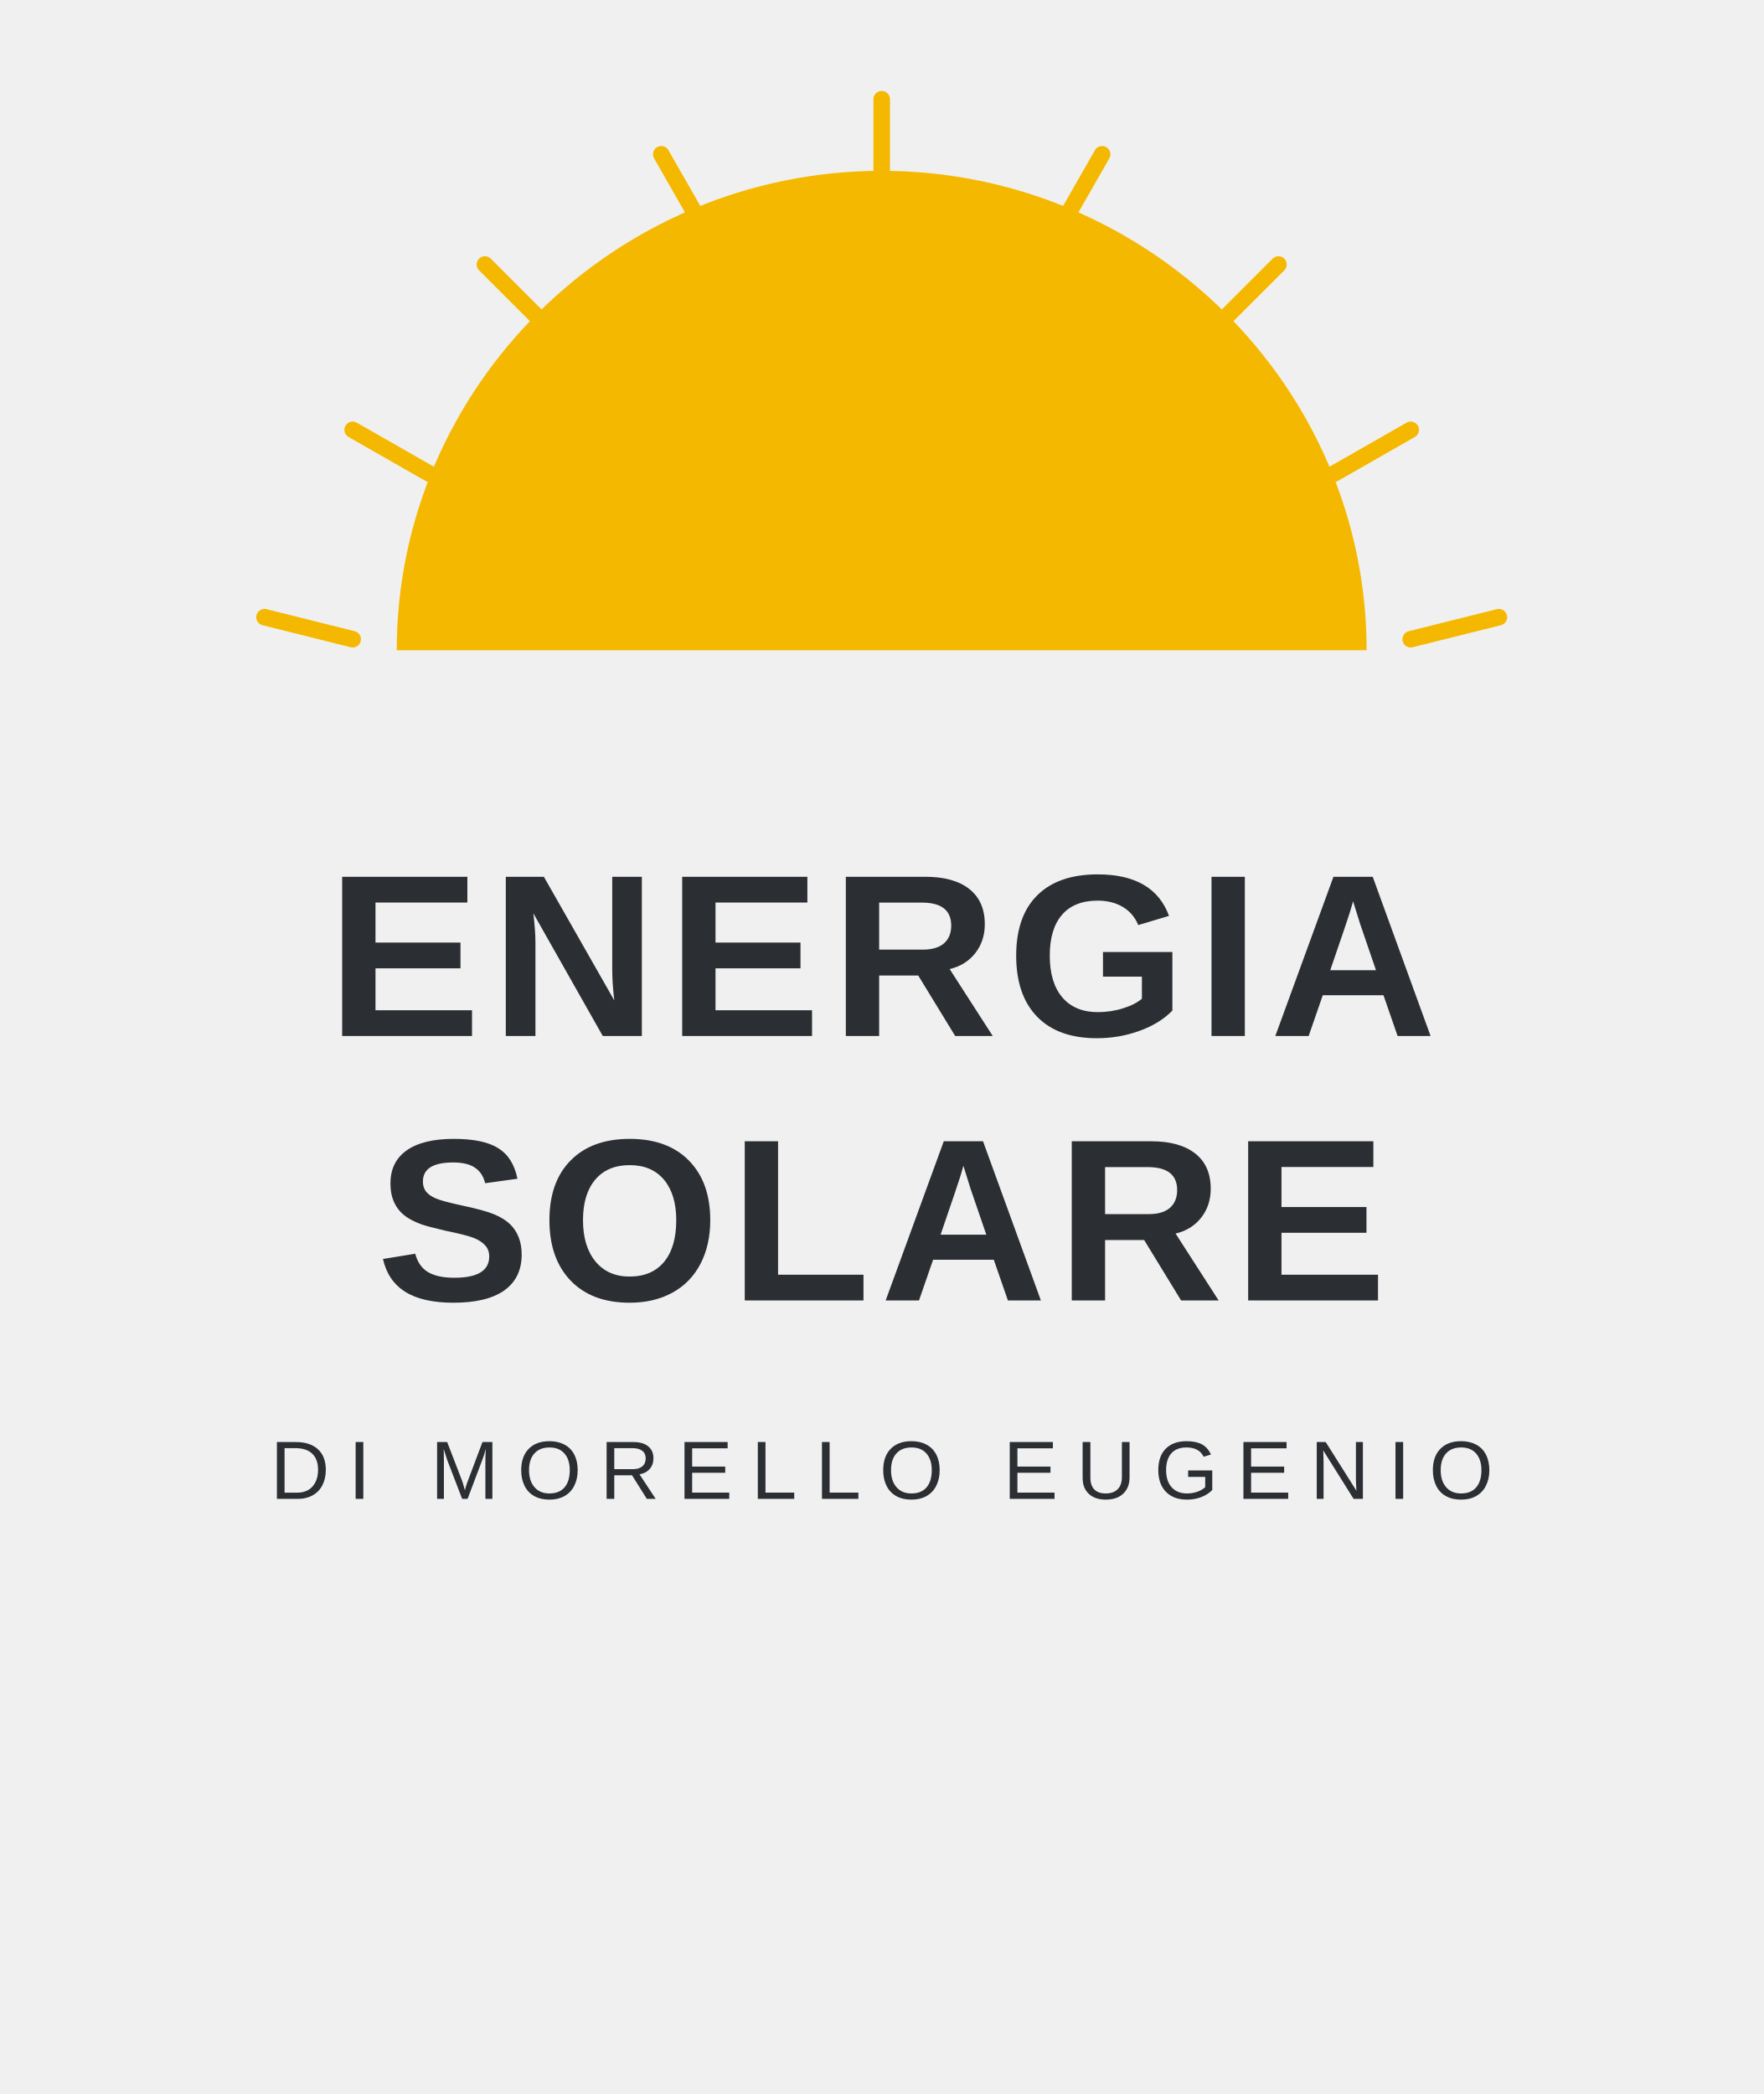
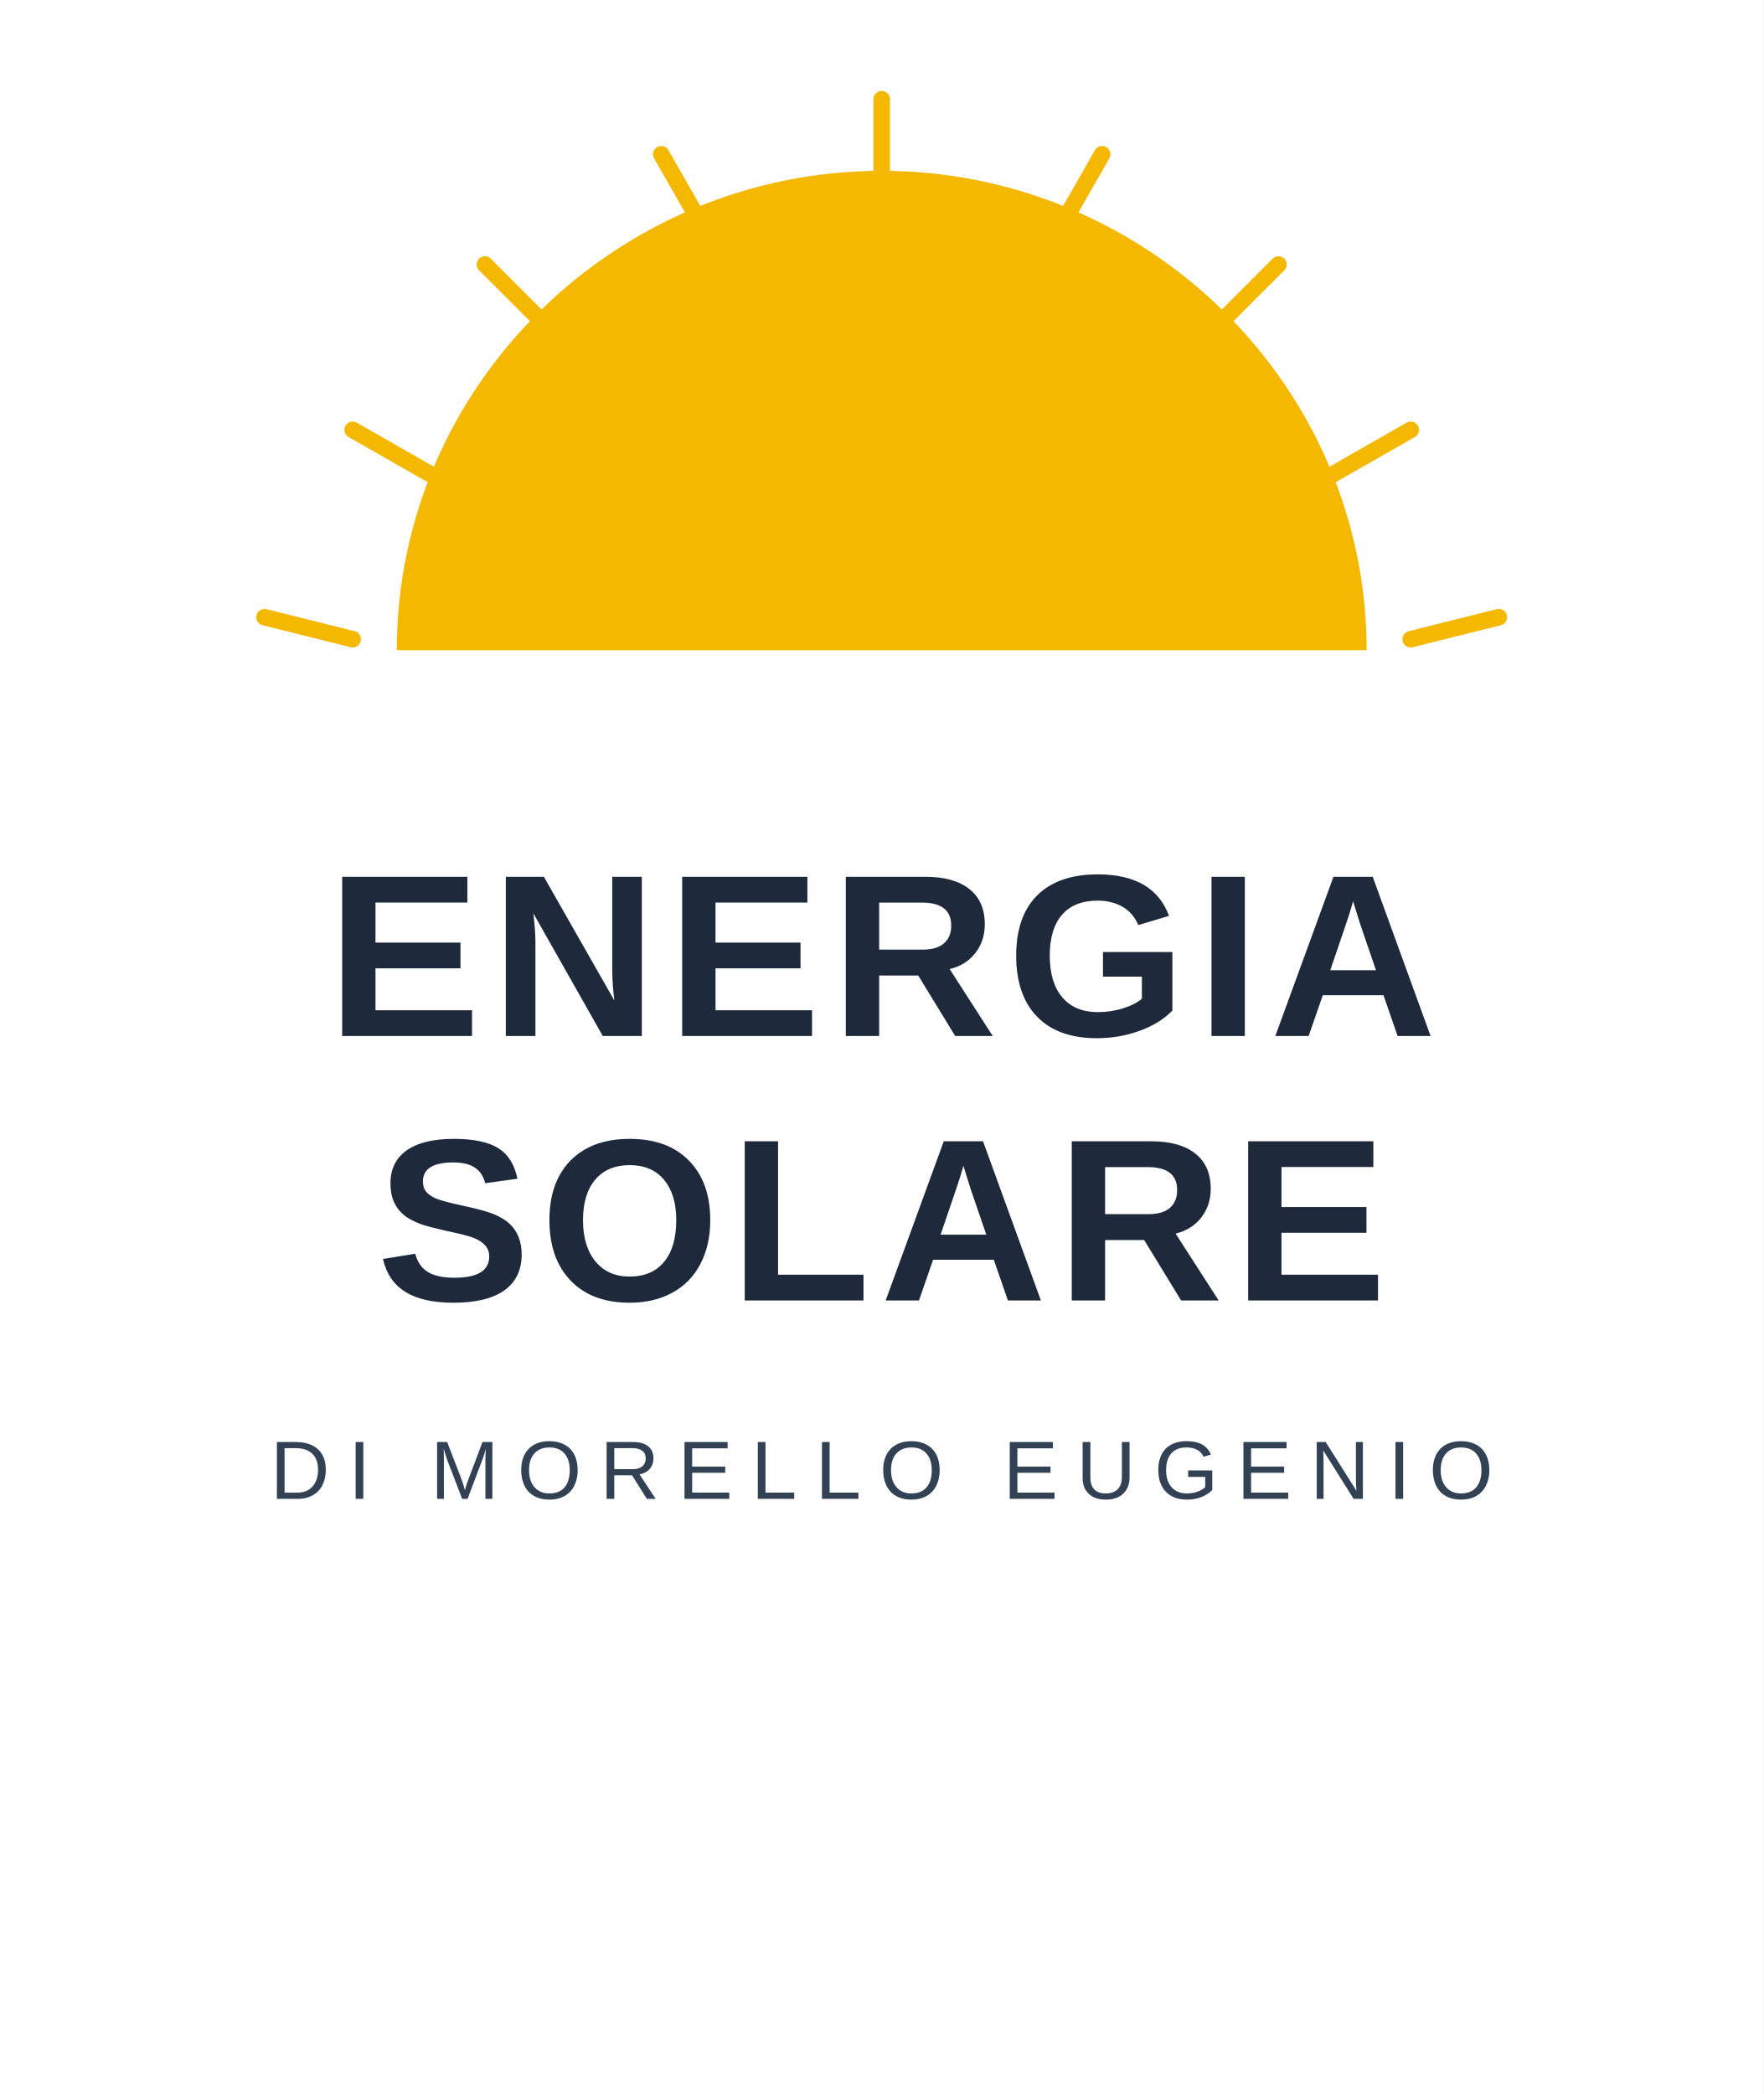
<svg xmlns="http://www.w3.org/2000/svg" viewBox="0 0 320 380" role="img" aria-label="Energia Solare di Morello Eugenio">
+   <rect width="320" height="380" fill="#ffffff" />
  <g fill="none" stroke="#F5B800" stroke-width="3" stroke-linecap="round">
    <line x1="160" y1="18" x2="160" y2="34" />
    <line x1="120" y1="28" x2="128" y2="42" />
    <line x1="200" y1="28" x2="192" y2="42" />
    <line x1="88" y1="48" x2="100" y2="60" />
    <line x1="232" y1="48" x2="220" y2="60" />
    <line x1="64" y1="78" x2="78" y2="86" />
    <line x1="256" y1="78" x2="242" y2="86" />
    <line x1="48" y1="112" x2="64" y2="116" />
    <line x1="272" y1="112" x2="256" y2="116" />
  </g>
  <path fill="#F5B800" d="M72 118c0-48 39.8-87 88-87s88 39 88 87H72z" />
-   <text x="160" y="188" text-anchor="middle" fill="#2B2F33" font-family="Arial, Helvetica, sans-serif" font-size="42" font-weight="700" letter-spacing="0.04em">ENERGIA</text>
-   <text x="160" y="236" text-anchor="middle" fill="#2B2F33" font-family="Arial, Helvetica, sans-serif" font-size="42" font-weight="700" letter-spacing="0.04em">SOLARE</text>
-   <text x="160" y="272" text-anchor="middle" fill="#2B2F33" font-family="Arial, Helvetica, sans-serif" font-size="15" font-weight="400" letter-spacing="0.22em">DI MORELLO EUGENIO</text>
+   <text x="160" y="188" text-anchor="middle" fill="#1e293b" font-family="Arial, Helvetica, sans-serif" font-size="42" font-weight="700" letter-spacing="0.04em">ENERGIA</text>
+   <text x="160" y="236" text-anchor="middle" fill="#1e293b" font-family="Arial, Helvetica, sans-serif" font-size="42" font-weight="700" letter-spacing="0.04em">SOLARE</text>
+   <text x="160" y="272" text-anchor="middle" fill="#334155" font-family="Arial, Helvetica, sans-serif" font-size="15" font-weight="400" letter-spacing="0.22em">DI MORELLO EUGENIO</text>
</svg>
